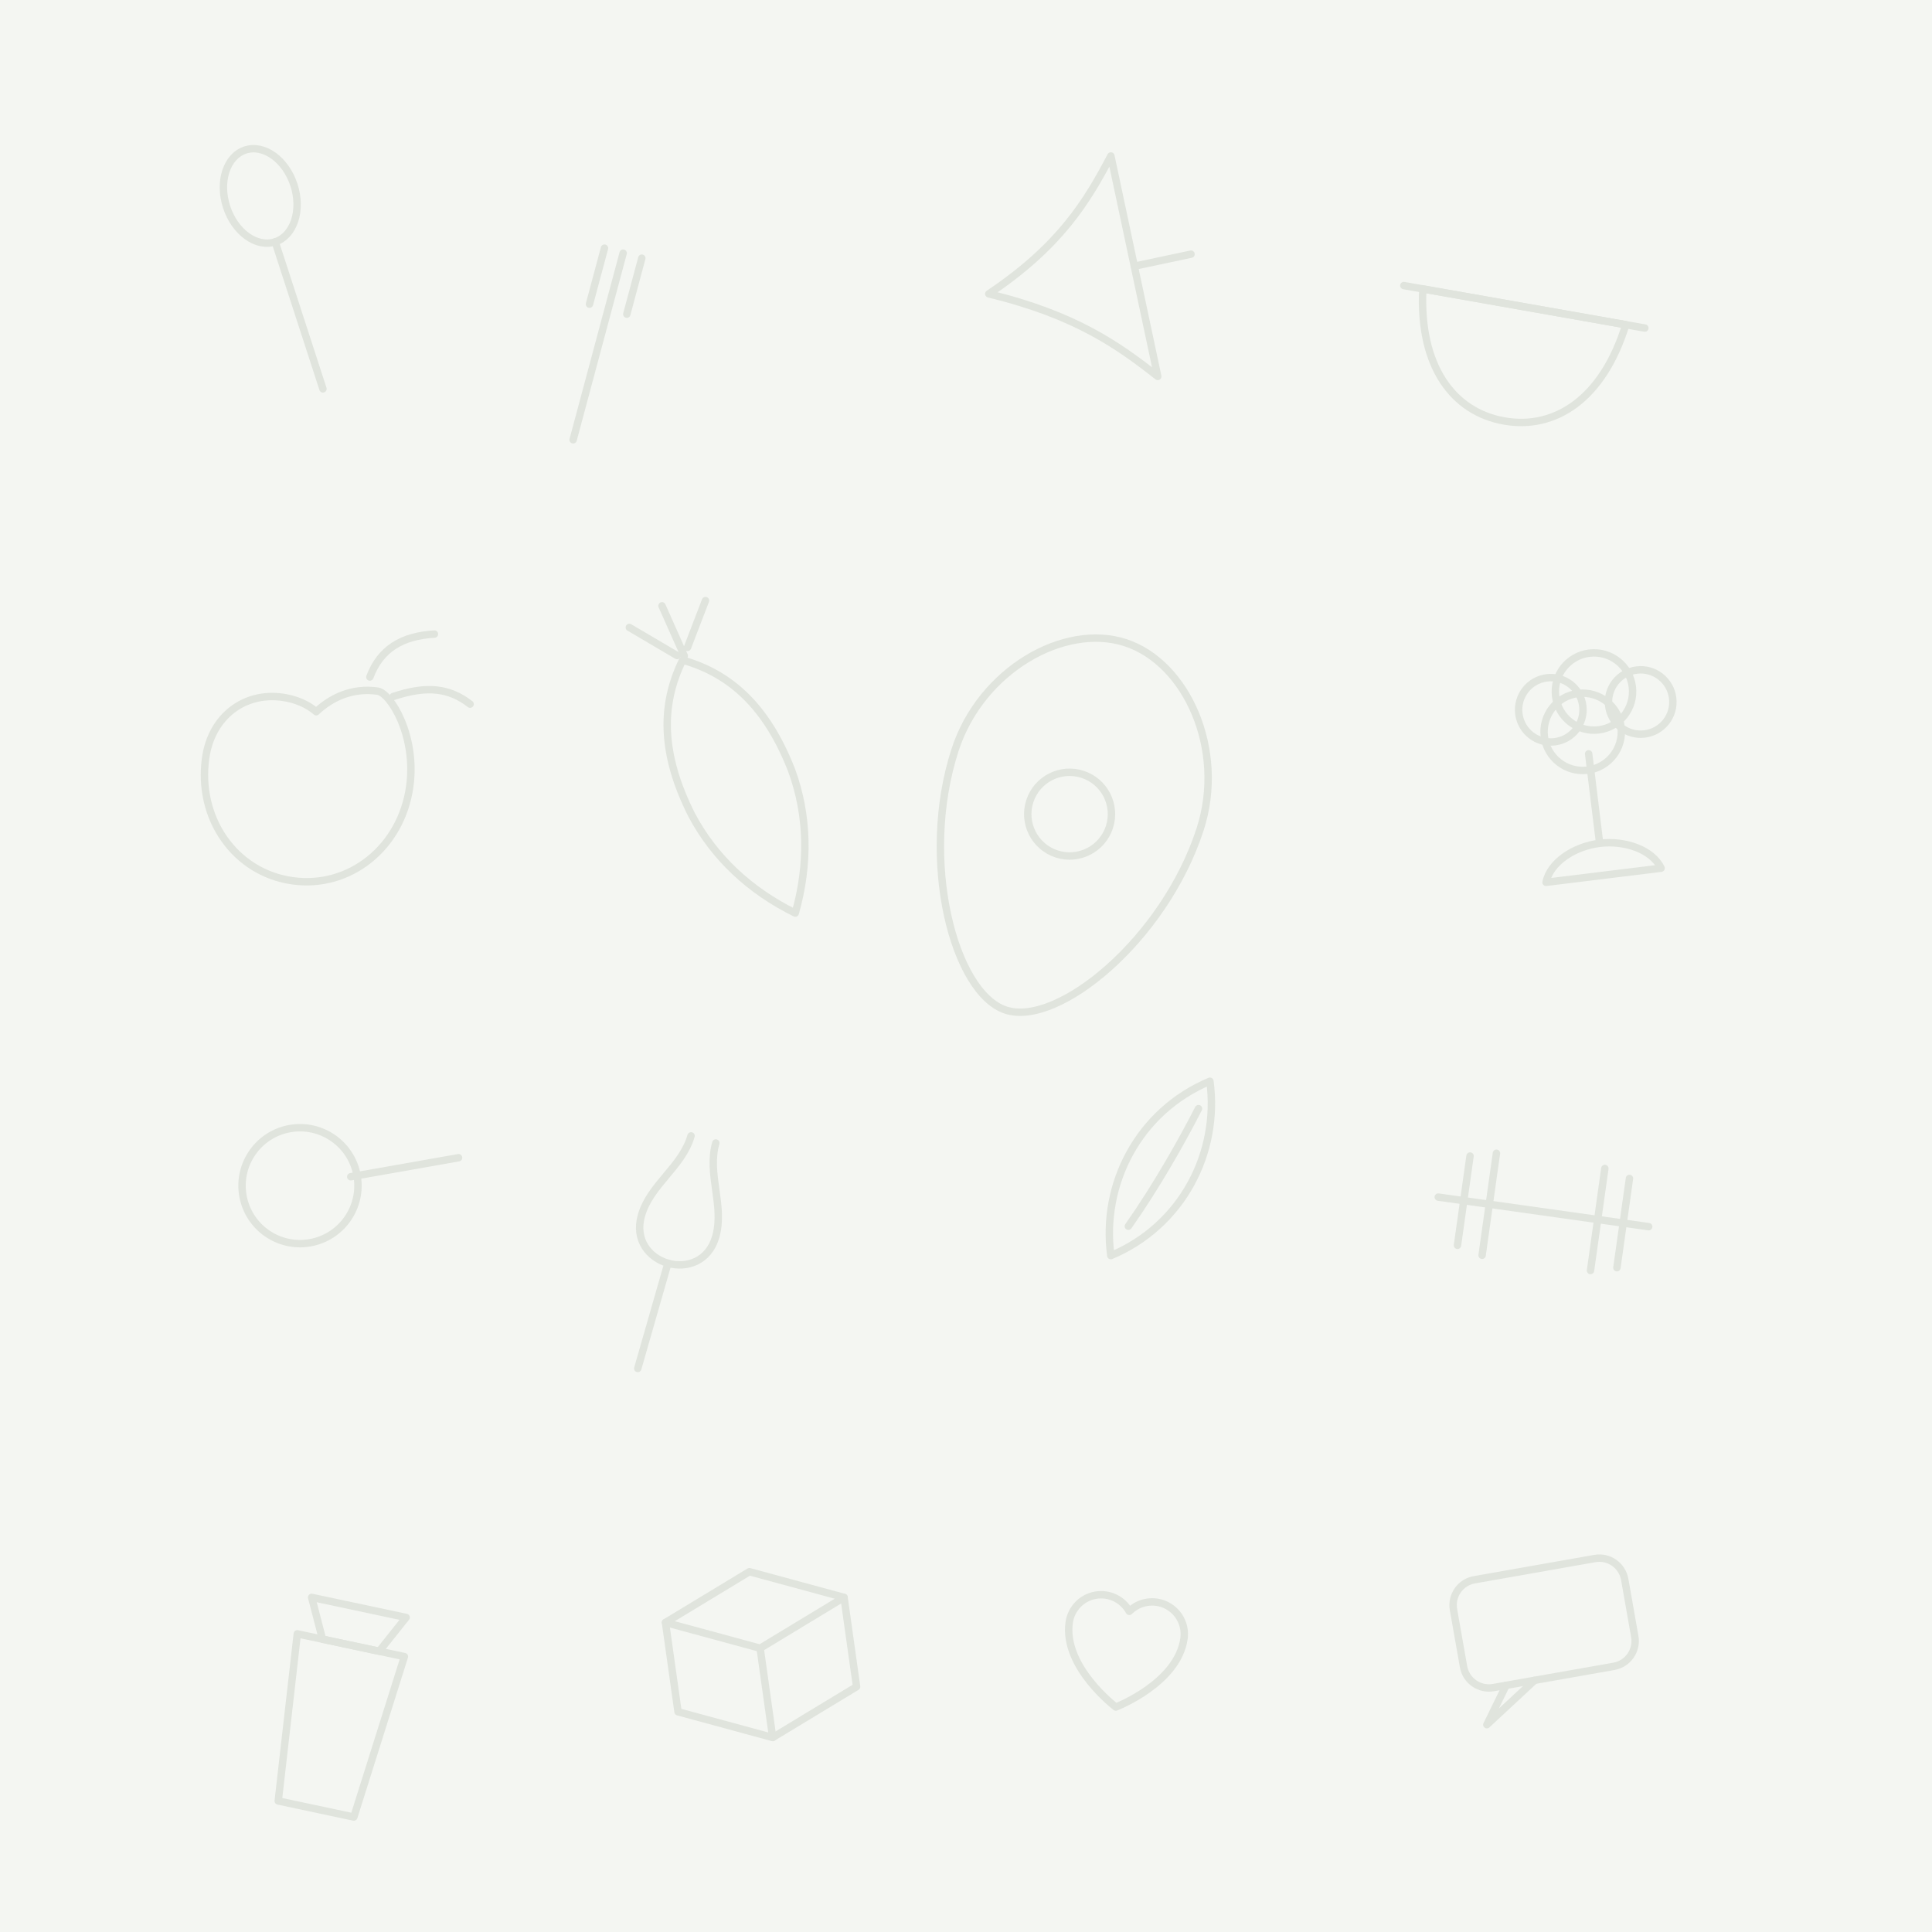
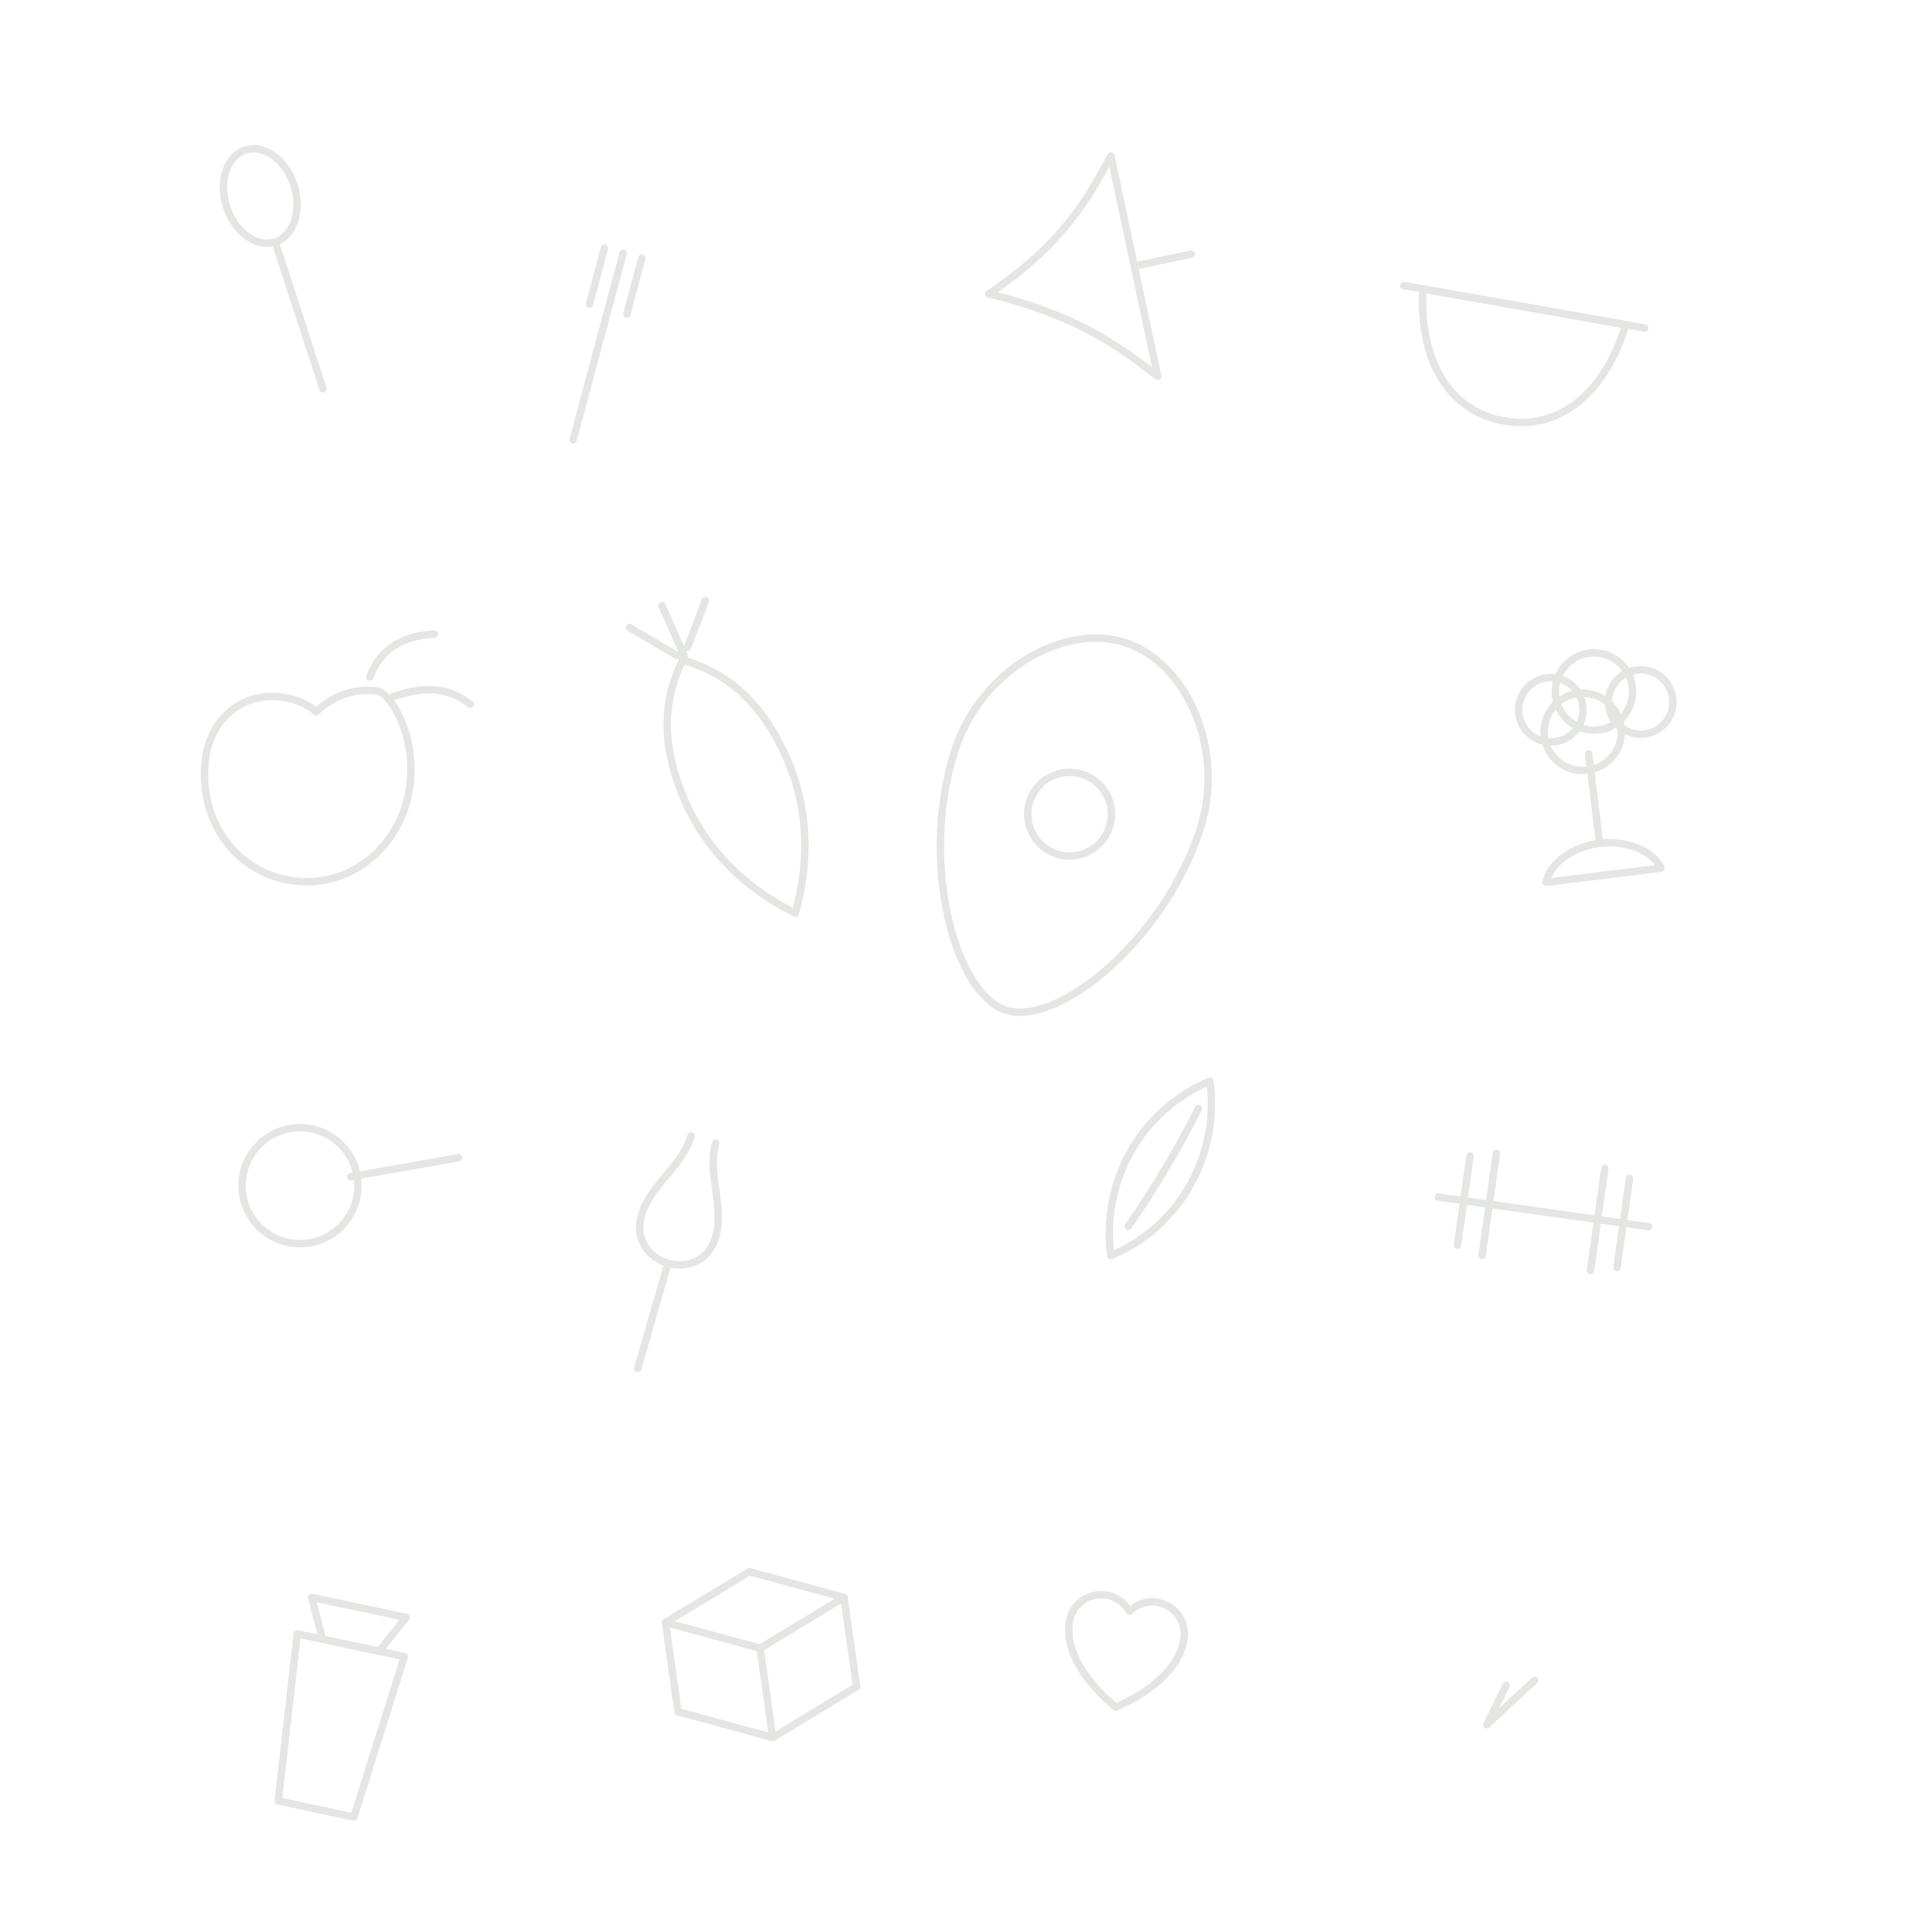
<svg xmlns="http://www.w3.org/2000/svg" width="600" height="600" viewBox="0 0 600 600">
-   <rect width="600" height="600" fill="#f4f6f2" />
-   <g stroke="#b9c1b5" stroke-width="2.3" fill="none" stroke-linecap="round" stroke-linejoin="round" opacity="0.34">
+   <g stroke="#7f8d79" stroke-width="2.3" fill="none" stroke-linecap="round" stroke-linejoin="round" opacity="0.22">
    <g transform="translate(60 55) rotate(-18)">
      <ellipse cx="18" cy="12" rx="11" ry="15" />
      <path d="M18 27v48" />
    </g>
    <g transform="translate(180 75) rotate(15)">
      <path d="M8 0v18M14 0v18M20 0v18M14 18v42" />
    </g>
    <g transform="translate(300 58) rotate(-12)">
      <path d="M0 34c25-10 36-22 46-34v70c-10-12-21-24-46-36z" />
      <path d="M46 35h18" />
    </g>
    <g transform="translate(445 72) rotate(10)">
      <path d="M0 18h64c-3 24-16 36-32 36S3 42 0 18z" />
      <path d="M-6 18h76" />
    </g>
    <g transform="translate(85 200) rotate(8)">
      <path d="M34 10c-8 0-14 4-18 9-3-2-7-3-11-3-12 0-21 9-21 22 0 19 14 34 32 34s32-15 32-34c0-16-10-28-14-28z" />
      <path d="M31 6c2-9 8-14 18-16" />
      <path d="M39 11c10-5 17-5 24-1" />
    </g>
    <g transform="translate(212 205) rotate(-24)">
      <path d="M0 0c12 10 18 24 17 45-1 15-7 29-17 41-10-12-16-26-17-41-1-21 5-35 17-45z" />
      <path d="M-1 -2l-10-14M3 -3l11-11M1 -1l0-17" />
    </g>
    <g transform="translate(320 190) rotate(18)">
      <path d="M31 0c20 0 40 22 40 48 0 36-23 72-40 72S-9 84-9 48C-9 22 11 0 31 0z" />
      <circle cx="31" cy="56" r="13" />
    </g>
    <g transform="translate(468 208) rotate(-7)">
      <circle cx="12" cy="14" r="10" />
      <circle cx="26" cy="10" r="12" />
      <circle cx="40" cy="15" r="10" />
      <circle cx="21" cy="22" r="12" />
      <path d="M22 29v28M22 57c-8 0-16 4-18 10h36c-2-6-10-10-18-10z" />
    </g>
    <g transform="translate(70 352) rotate(-10)">
      <circle cx="20" cy="20" r="18" />
      <path d="M36 20h34" />
    </g>
    <g transform="translate(205 350) rotate(16)">
      <path d="M10 0c0 10-8 18-8 28 0 8 6 12 12 12s12-4 12-12c0-10-8-18-8-28" />
      <path d="M14 40v34" />
    </g>
    <g transform="translate(332 350) rotate(-18)">
      <path d="M0 42c24-2 42-20 46-42C22 2 4 20 0 42z" />
      <path d="M8 35C20 26 32 15 40 7" />
    </g>
    <g transform="translate(450 348) rotate(8)">
      <path d="M0 24h66" />
      <path d="M8 10v28M16 8v32M50 8v32M58 10v28" />
    </g>
    <g transform="translate(87 494) rotate(12)">
      <path d="M10 0h30l-6 12h-18z" />
      <path d="M8 12h34l-5 52H13z" />
    </g>
    <g transform="translate(205 492) rotate(-8)">
      <path d="M0 12l28-12 28 12-28 12z" />
      <path d="M0 12v28l28 12 28-12V12" />
      <path d="M28 24v28" />
    </g>
    <g transform="translate(334 490) rotate(8)">
      <path d="M18 38S0 28 0 14A10 10 0 0 1 18 8a10 10 0 0 1 18 6c0 14-18 24-18 24z" />
    </g>
    <g transform="translate(450 492) rotate(-10)">
-       <rect x="0" y="0" rx="8" ry="8" width="54" height="34" />
      <path d="M12 34l-8 11 17-11" />
    </g>
  </g>
</svg>
